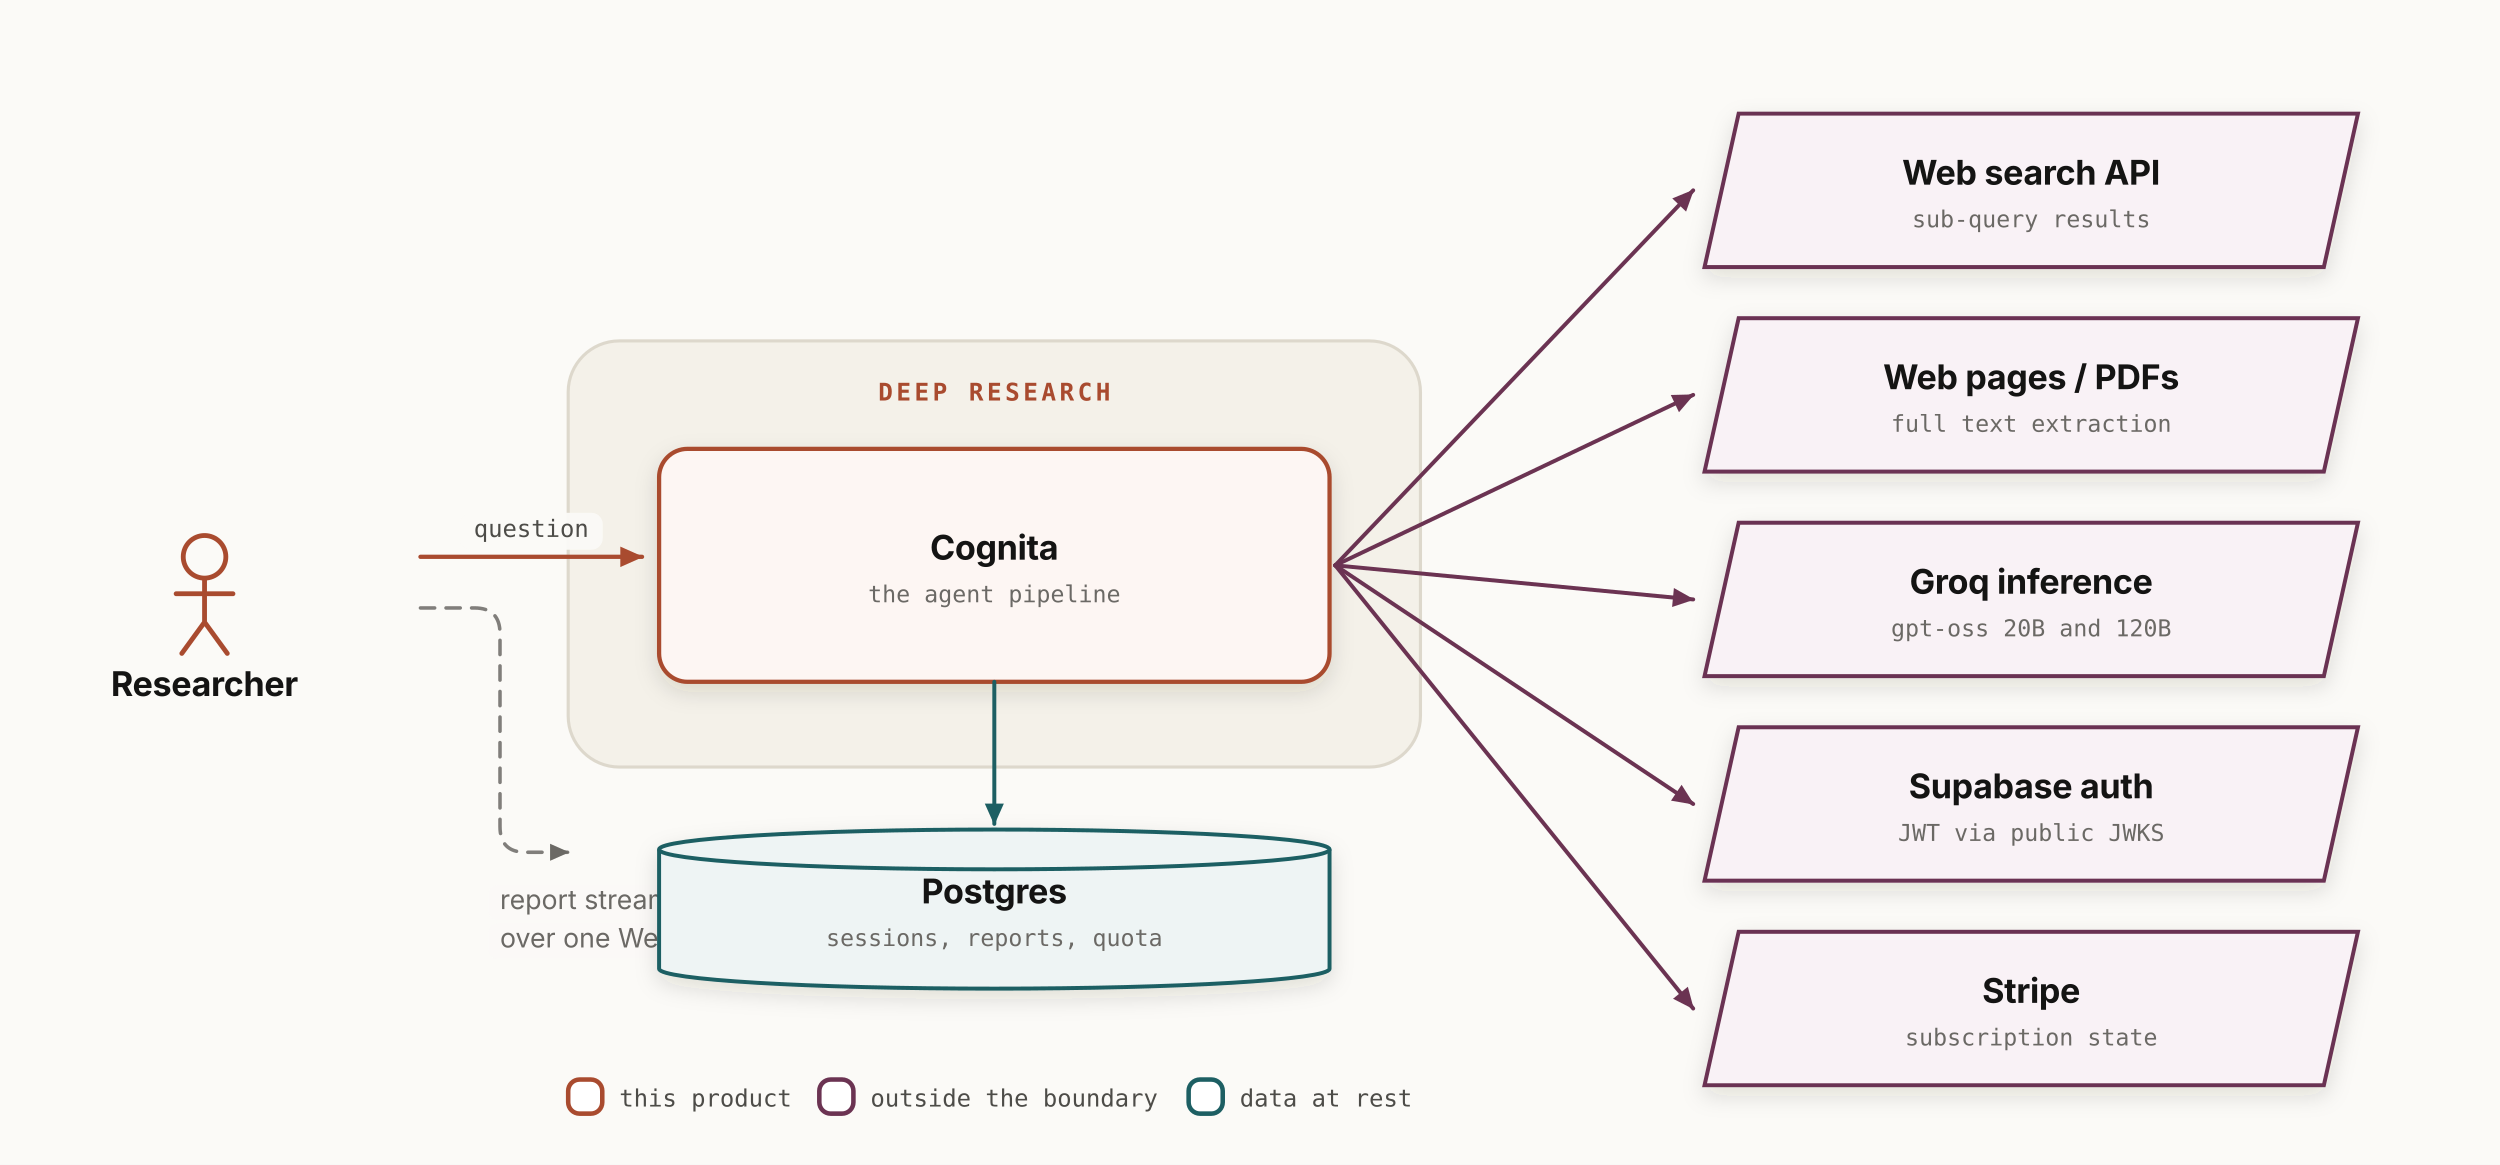
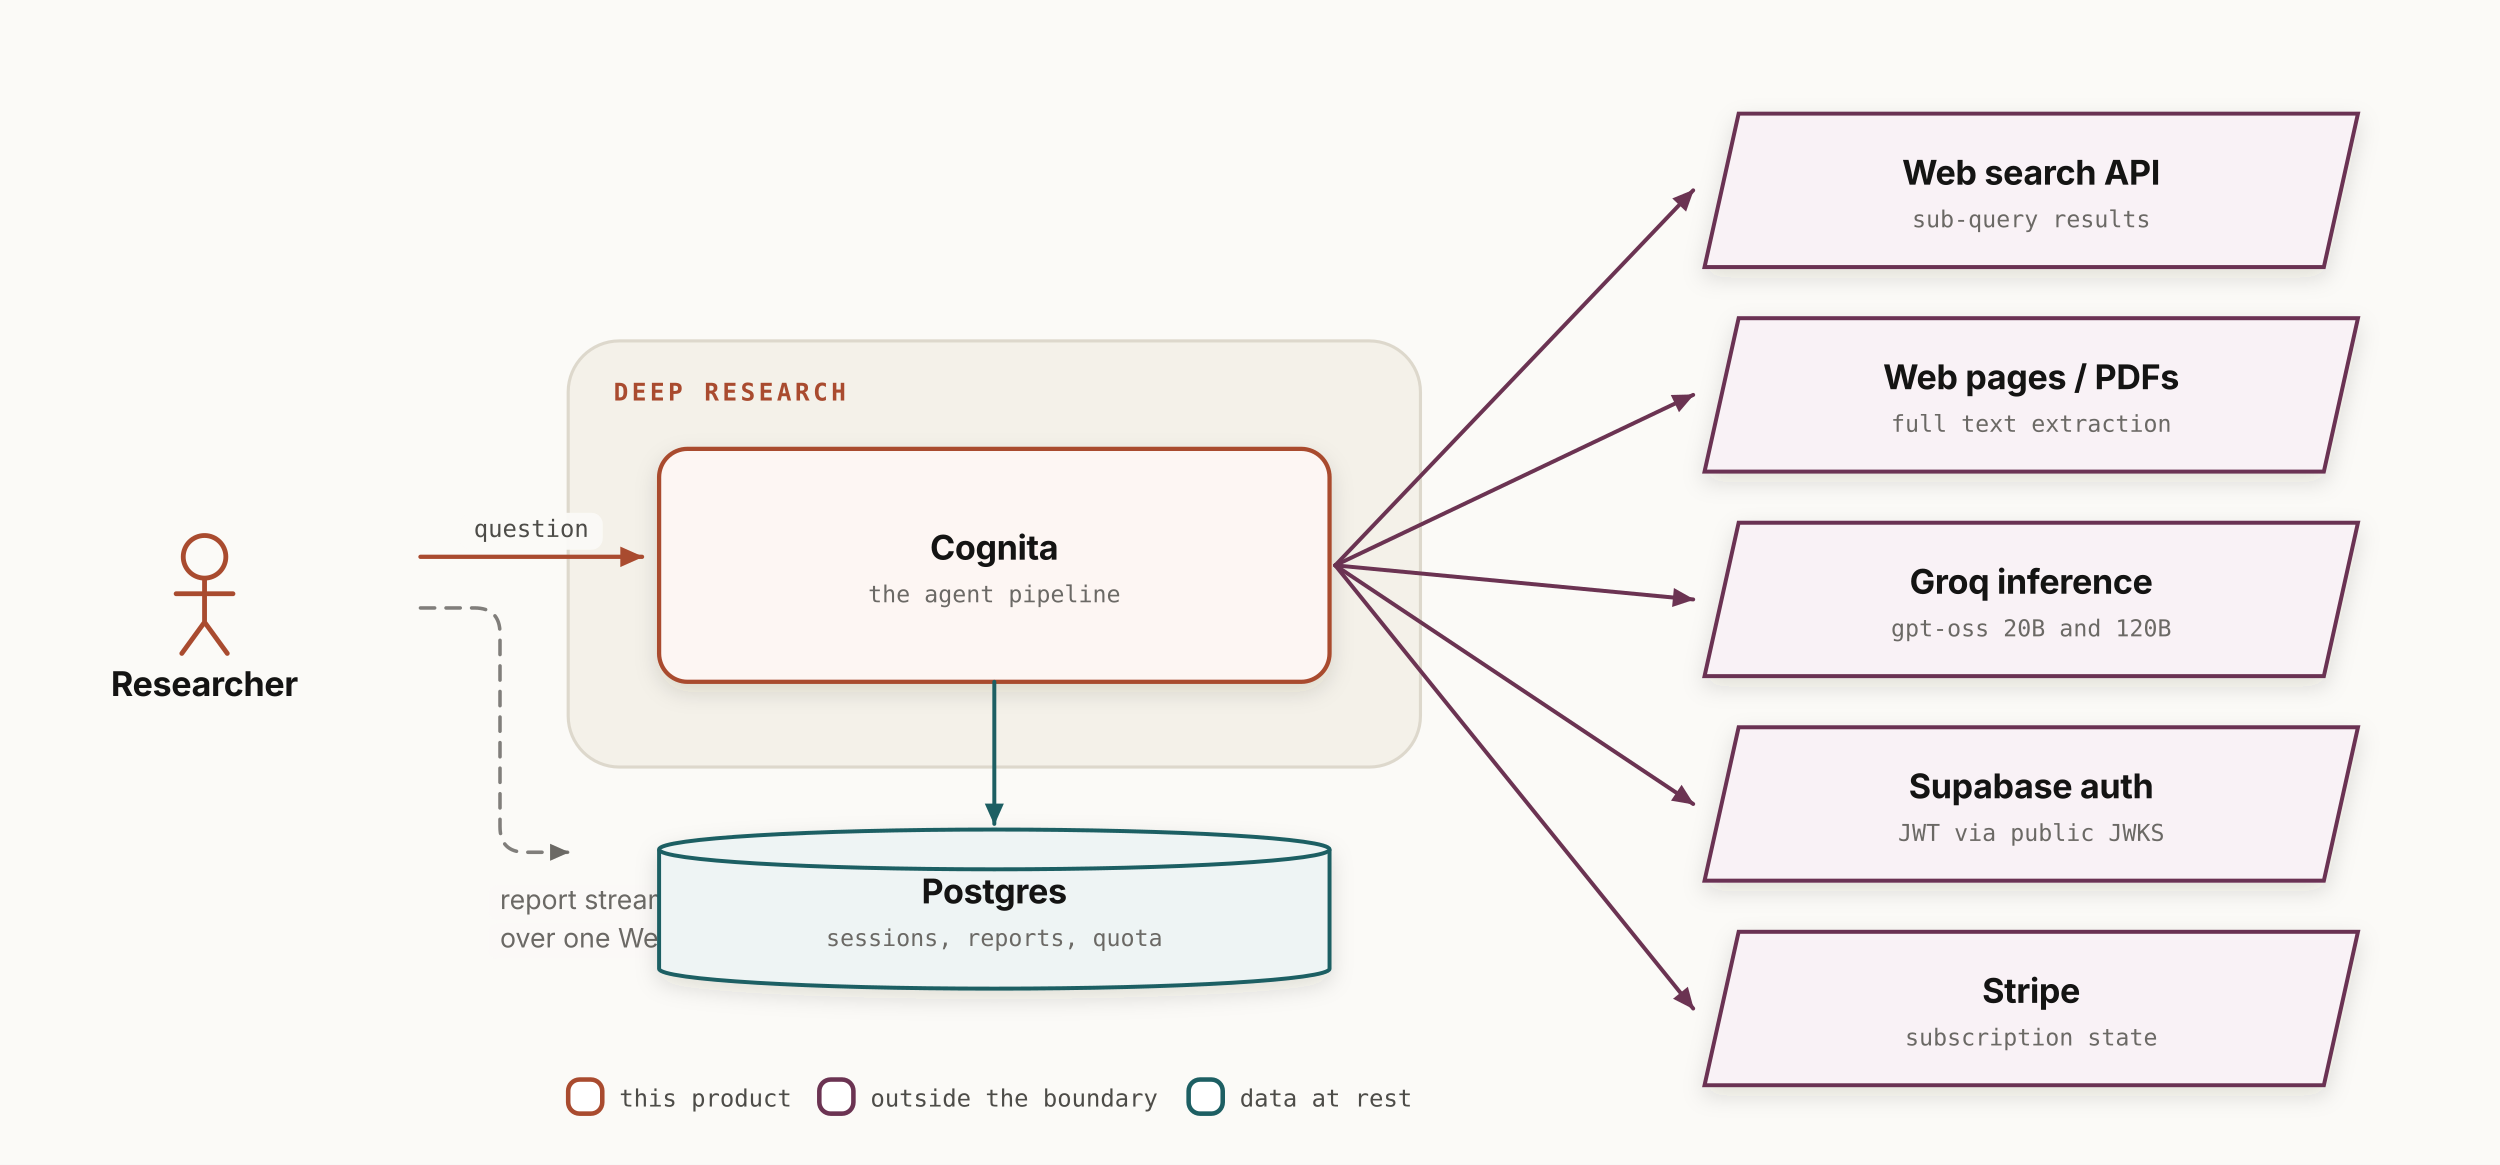
<svg xmlns="http://www.w3.org/2000/svg" viewBox="0 0 880 410" width="880" height="410" role="img">
  <rect width="880" height="410" fill="#fbfaf7" />
  <defs>
    <marker id="ar-n" viewBox="0 0 10 10" refX="8.5" refY="5" markerWidth="6" markerHeight="6" orient="auto-start-reverse">
      <path d="M0,1 L9,5 L0,9 z" fill="#6b6965" />
    </marker>
    <marker id="ar-a" viewBox="0 0 10 10" refX="8.5" refY="5" markerWidth="6" markerHeight="6" orient="auto-start-reverse">
      <path d="M0,1 L9,5 L0,9 z" fill="#a94b2f" />
    </marker>
    <marker id="ar-t" viewBox="0 0 10 10" refX="8.5" refY="5" markerWidth="6" markerHeight="6" orient="auto-start-reverse">
      <path d="M0,1 L9,5 L0,9 z" fill="#1d5f63" />
    </marker>
    <marker id="ar-p" viewBox="0 0 10 10" refX="8.5" refY="5" markerWidth="6" markerHeight="6" orient="auto-start-reverse">
      <path d="M0,1 L9,5 L0,9 z" fill="#6b3352" />
    </marker>
    <marker id="ar-g" viewBox="0 0 10 10" refX="8.5" refY="5" markerWidth="6" markerHeight="6" orient="auto-start-reverse">
      <path d="M0,1 L9,5 L0,9 z" fill="#2f7d55" />
    </marker>
    <marker id="ar-r" viewBox="0 0 10 10" refX="8.5" refY="5" markerWidth="6" markerHeight="6" orient="auto-start-reverse">
      <path d="M0,1 L9,5 L0,9 z" fill="#b3402f" />
    </marker>
    <filter id="card" x="-25%" y="-25%" width="150%" height="170%">
      <feDropShadow dx="0" dy="3" stdDeviation="4" flood-color="#3c3226" flood-opacity="0.13" />
    </filter>
    <filter id="lift" x="-25%" y="-25%" width="150%" height="170%">
      <feDropShadow dx="0" dy="1" stdDeviation="1.6" flood-color="#3c3226" flood-opacity="0.10" />
    </filter>
  </defs>
  <style>
 .ttl { font-family:'Plus Jakarta Sans',-apple-system,BlinkMacSystemFont,sans-serif; font-size:12px; font-weight:700; fill:#141413;
        letter-spacing:-.01em; text-anchor:middle }
 .sub { font-family:'JetBrains Mono',Menlo,Consolas,monospace; font-size:8.2px; fill:#6b6965; text-anchor:middle }
 .lbl { font-family:'JetBrains Mono',Menlo,Consolas,monospace; font-size:8.4px; fill:#4d4c48 }
 .lblc{ font-family:'JetBrains Mono',Menlo,Consolas,monospace; font-size:8.4px; fill:#4d4c48; text-anchor:middle }
 .eyb { font-family:'JetBrains Mono',Menlo,Consolas,monospace; font-size:8.6px; font-weight:600; letter-spacing:.14em }
 .idx { font-family:'JetBrains Mono',Menlo,Consolas,monospace; font-size:8px; font-weight:600; text-anchor:middle }
 .note{ font-family:'Plus Jakarta Sans',-apple-system,BlinkMacSystemFont,sans-serif; font-size:9.4px; fill:#6b6965 }
 .ln  { fill:none; stroke:#6b6965; stroke-width:1.25; stroke-linecap:round;
        marker-end:url(#ar-n) }
 .lna { fill:none; stroke:#a94b2f; stroke-width:1.5; stroke-linecap:round;
        marker-end:url(#ar-a) }
 .lnt { fill:none; stroke:#1d5f63; stroke-width:1.4; stroke-linecap:round;
        marker-end:url(#ar-t) }
 .lnp { fill:none; stroke:#6b3352; stroke-width:1.4; stroke-linecap:round;
        marker-end:url(#ar-p) }
 .dash{ stroke-dasharray:5 4; stroke-opacity:.85 }
</style>
  <g stroke="#a94b2f" stroke-width="1.7" fill="none" stroke-linecap="round">
    <circle cx="72" cy="196" r="7.5" />
    <path d="M72,204 v15 M62,209 h20 M72,219 l-8,11 M72,219 l8,11" />
  </g>
  <text class="ttl" x="72" y="245">Researcher</text>
  <rect x="200" y="120" width="300" height="150" rx="18" fill="#f4f1e9" stroke="#ddd8cc" stroke-width="1.1" />
-   <text class="eyb" x="350.0" y="141" text-anchor="middle" fill="#a94b2f">DEEP RESEARCH</text>
+   <text class="eyb" x="216" y="141" fill="#a94b2f">DEEP RESEARCH</text>
  <rect x="232" y="158" width="236" height="82" rx="10" fill="#fdf6f3" stroke="#a94b2f" stroke-width="1.5" filter="url(#card)" />
  <text class="ttl" x="350.0" y="197.0">Cognita</text>
  <text class="sub" x="350.0" y="212.0">the agent pipeline</text>
  <path d="M612,40 L830,40 L818,94 L600,94 z" fill="#f9f2f6" stroke="#6b3352" stroke-width="1.4" filter="url(#card)" />
  <text class="ttl" x="715.0" y="65.0">Web search API</text>
  <text class="sub" x="715.0" y="80.0">sub-query results</text>
  <path d="M612,112 L830,112 L818,166 L600,166 z" fill="#f9f2f6" stroke="#6b3352" stroke-width="1.4" filter="url(#card)" />
  <text class="ttl" x="715.0" y="137.0">Web pages / PDFs</text>
  <text class="sub" x="715.0" y="152.0">full text extraction</text>
  <path d="M612,184 L830,184 L818,238 L600,238 z" fill="#f9f2f6" stroke="#6b3352" stroke-width="1.4" filter="url(#card)" />
  <text class="ttl" x="715.0" y="209.0">Groq inference</text>
  <text class="sub" x="715.0" y="224.0">gpt-oss 20B and 120B</text>
  <path d="M612,256 L830,256 L818,310 L600,310 z" fill="#f9f2f6" stroke="#6b3352" stroke-width="1.4" filter="url(#card)" />
  <text class="ttl" x="715.0" y="281.0">Supabase auth</text>
  <text class="sub" x="715.0" y="296.0">JWT via public JWKS</text>
  <path d="M612,328 L830,328 L818,382 L600,382 z" fill="#f9f2f6" stroke="#6b3352" stroke-width="1.4" filter="url(#card)" />
  <text class="ttl" x="715.0" y="353.0">Stripe</text>
  <text class="sub" x="715.0" y="368.0">subscription state</text>
  <path class="lna" d="M148,196 L226,196" />
  <rect x="161.84" y="180.5" width="50.32" height="13" rx="4" fill="#fbfaf7" fill-opacity=".95" />
  <text class="lblc" x="187.0" y="189.0">question</text>
  <path class="ln dash" d="M148,214 L167.0,214.0 Q176,214 176.0,223.0 L176.0,291.0 Q176,300 185.0,300.0 L200,300" />
  <rect x="172" y="311.5" width="111" height="12.5" rx="3" fill="#fbfaf7" fill-opacity=".88" />
  <text class="note" x="176" y="320.0" fill="#6b6965">report streamed back</text>
  <rect x="172" y="325.0" width="101" height="12.5" rx="3" fill="#fbfaf7" fill-opacity=".88" />
  <text class="note" x="176" y="333.5" fill="#6b6965">over one WebSocket</text>
  <path class="lnp" d="M470,199 L596,67" />
  <path class="lnp" d="M470,199 L596,139" />
  <path class="lnp" d="M470,199 L596,211" />
  <path class="lnp" d="M470,199 L596,283" />
  <path class="lnp" d="M470,199 L596,355" />
  <g filter="url(#card)">
    <path d="M232,299 a118.0,7 0 0,1 236,0 v42 a118.0,7 0 0,1 -236,0 z" fill="#eef4f4" stroke="#1d5f63" stroke-width="1.4" />
    <path d="M232,299 a118.0,7 0 0,0 236,0" fill="none" stroke="#1d5f63" stroke-width="1.4" />
  </g>
  <text class="ttl" x="350.0" y="318.0">Postgres</text>
  <text class="sub" x="350.0" y="333.0">sessions, reports, quota</text>
  <path class="lnt" d="M350,240 L350,290" />
  <rect x="200" y="380" width="12" height="12" rx="4" fill="#fff" stroke="#a94b2f" stroke-width="1.6" />
  <text class="lbl" x="218" y="389.5">this product</text>
  <rect x="288.4" y="380" width="12" height="12" rx="4" fill="#fff" stroke="#6b3352" stroke-width="1.6" />
  <text class="lbl" x="306.4" y="389.5">outside the boundary</text>
  <rect x="418.4" y="380" width="12" height="12" rx="4" fill="#fff" stroke="#1d5f63" stroke-width="1.6" />
  <text class="lbl" x="436.4" y="389.5">data at rest</text>
</svg>
